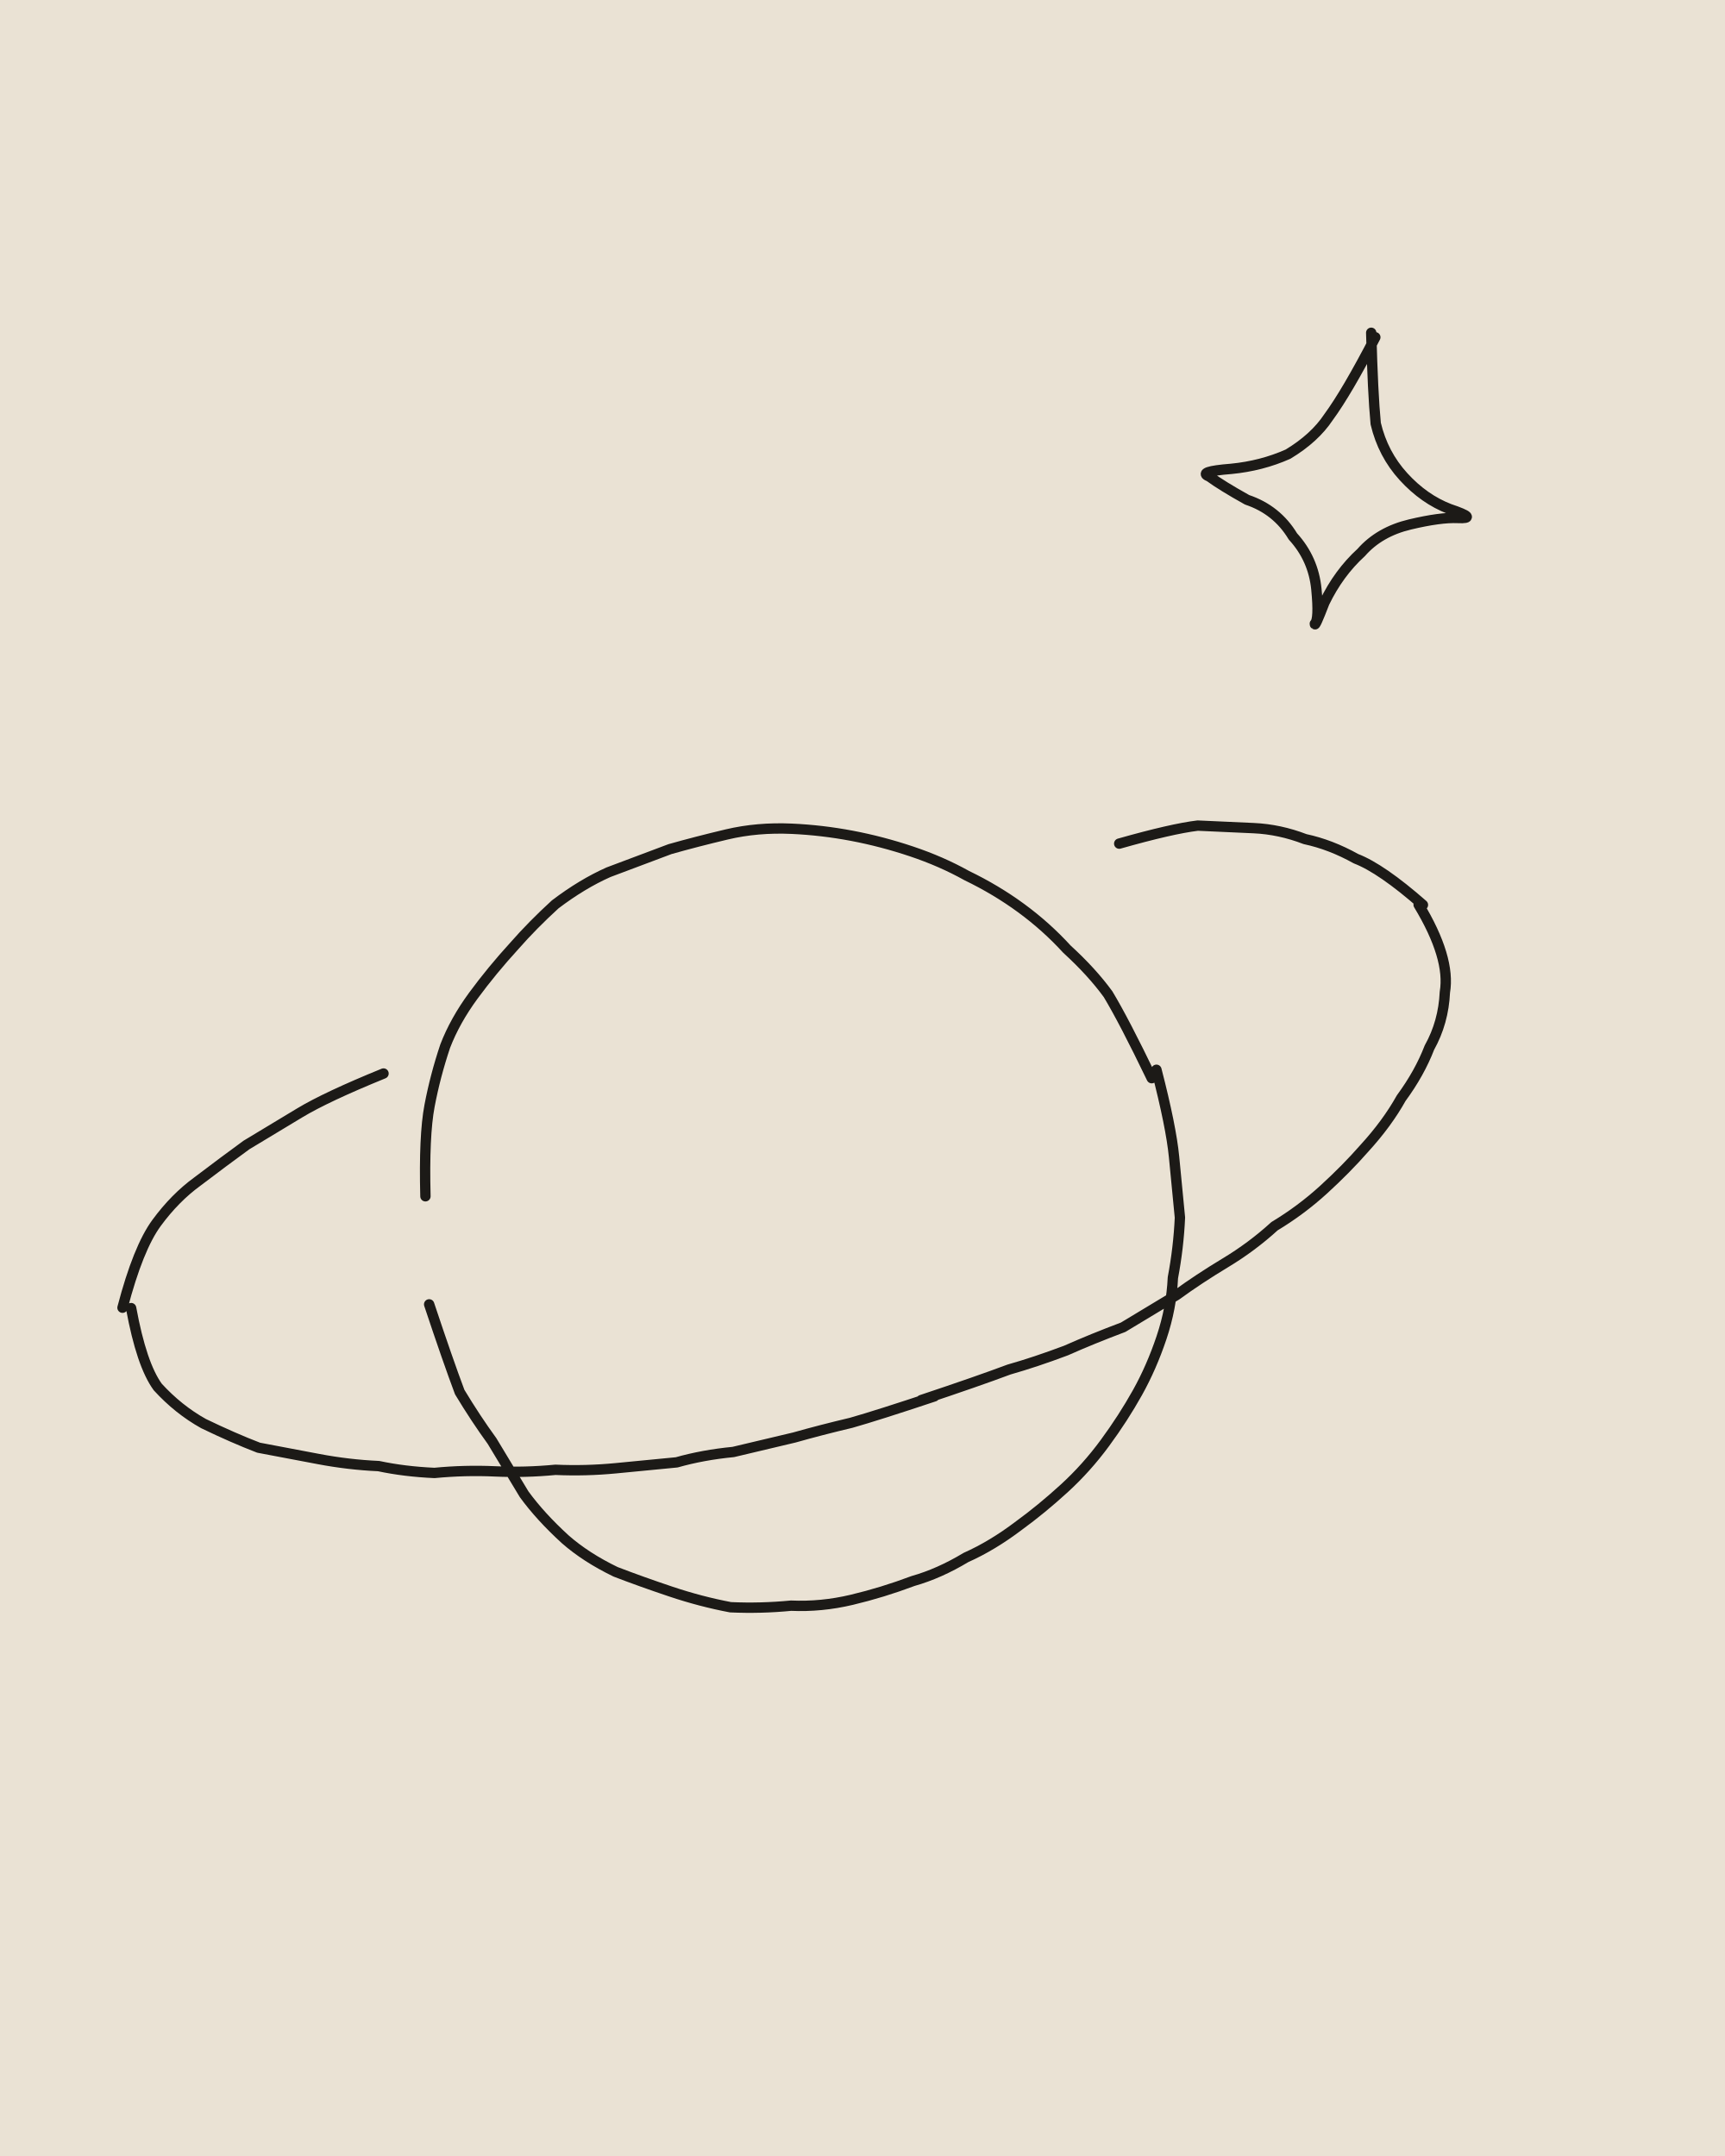
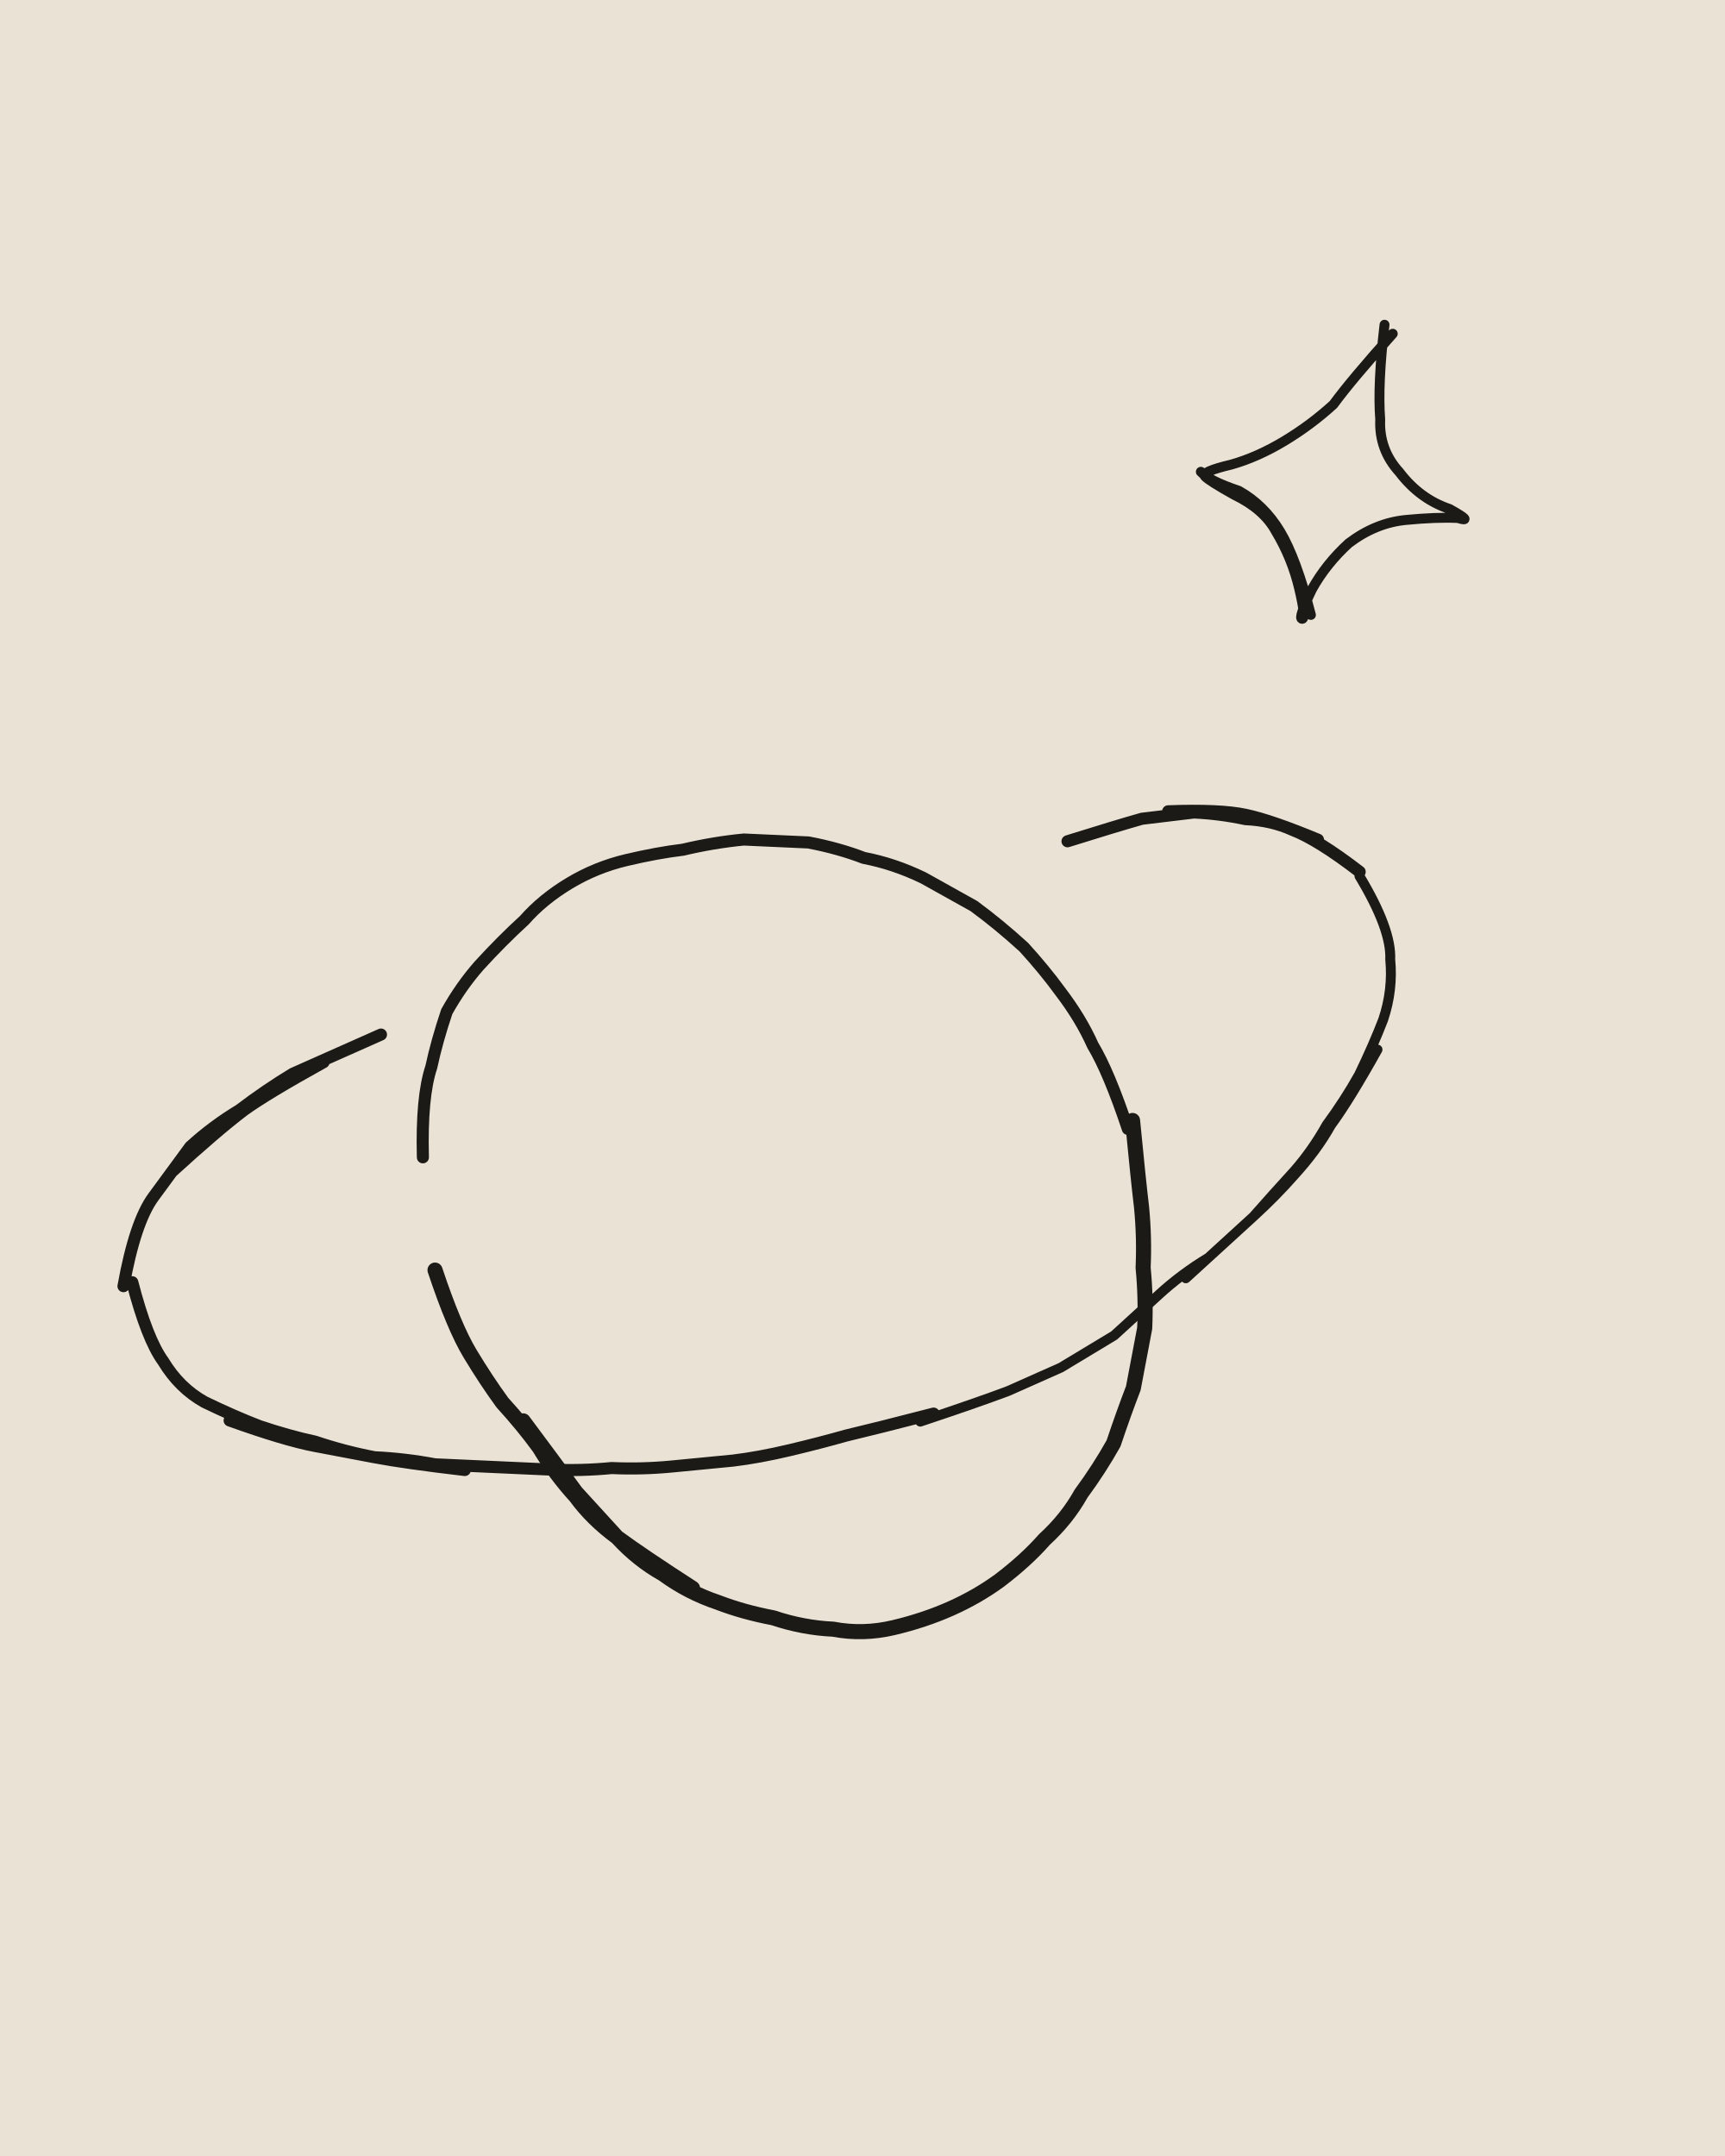
<svg xmlns="http://www.w3.org/2000/svg" viewBox="0 0 400 500" width="400" height="500">
  <path fill="#EAE2D4" d="M0 0h400v500H0z" />
  <g transform="rotate(2.6 200 250)">
-     <g fill="none" stroke="#1C1A17" stroke-width="2.4" stroke-linecap="round" stroke-linejoin="round">
-       <path d="M100 282q-1-14 0-21 1-7 3-14 2-6 6-12 4-6 9-12 4-5 9-10 6-5 12-8 7-3 14-6 6-2 13-4 7-2 15-2 7 0 14 1 7 1 14 3 7 2 13 5 7 3 13 7 6 4 11 9 6 5 10 10 4 6 11 19M268 245q4 13 5 20 1 7 2 14 0 7-1 14 0 7-2 14-2 7-5 13-3 6-7 12-4 6-9 11-5 5-10 9-6 5-12 8-6 4-12 6-7 3-14 5-7 2-14 2-7 1-14 1-7-1-14-3-7-2-13-4-7-3-12-7-6-5-10-10-4-6-8-12-4-5-8-11-3-7-8-20M33 311q3 13 7 18 5 5 11 8 7 3 13 5 7 1 14 2 7 1 14 1 6 1 13 1 7-1 14-1 7 0 14-1 7 0 14-1 7-1 14-2 6-2 13-3 7-2 14-4 6-2 13-4 6-2 19-7M217 324q13-5 20-8 6-2 13-5 6-3 13-6 6-4 12-8 5-4 11-8 6-4 11-9 6-4 11-9 5-5 9-10 5-6 8-12 4-6 6-12 3-6 3-13 1-8-7-20M31 311q3-14 7-20 4-6 9-10 6-5 11-9 6-4 12-8 6-4 19-10M328 204q-10-8-16-10-6-3-12-4-6-2-12-2-7 0-13 0-6 1-18 5M310 72q1 14 2 21 2 7 7 12 5 5 11 7 7 2 2 2-4 0-11 2-7 2-11 7-5 5-8 12-2 6-2 5 1-1 0-8-1-7-6-12-4-6-11-8-6-3-9-5-3-1 5-2 7-1 13-4 6-4 9-9 4-6 10-19" />
+     <g fill="none" stroke="#1C1A17" stroke-width="2.8" stroke-linecap="round" stroke-linejoin="round">
+       <path d="M99 273q-1-14 1-21 1-6 3-13 3-6 7-11 5-6 10-11 4-5 10-9 6-4 13-6 7-2 13-3 7-2 14-3 7 0 15 0 7 1 13 3 7 1 14 4 6 3 12 6 6 4 12 9 5 5 9 10 5 6 8 12 4 6 9 19M33 305q4 13 8 18 4 6 10 9 7 3 13 5 7 2 13 3 7 2 14 3 7 0 14 1 7 0 13 0 7 0 14 0 7 0 14-1 7 0 14-1 7-1 14-2 6-1 13-3 7-2 13-4 7-2 20-6M57 336q13 4 20 5 7 1 14 2 7 1 21 2M31 306q2-15 6-21 4-6 8-12 5-5 11-9 6-5 12-9 6-3 20-10M41 279q10-10 16-15 5-4 18-12M313 197q-10-7-16-9-5-2-11-2-6-1-12-1-6 1-12 2-6 2-17 6M303 190q-11-4-17-5-6-1-18 0" />
+       <path stroke-width="2.3" d="M217 329q13-5 20-8 6-3 12-6 6-4 12-8 5-5 10-10 5-5 11-9 5-5 10-10 4-5 9-11 4-5 7-11 4-6 7-12 3-7 5-13 2-7 1-14 0-7-8-19M277 293q10-10 15-15 5-5 9-10 5-6 8-12 4-6 10-18M313 70q-1 14 0 22 0 7 5 12 5 6 12 8 6 3 2 2-5 0-12 1-7 1-13 6-5 5-8 11-3 7-2 7 1 0-1-7-2-7-6-13-3-5-10-8-6-3-7-4-1-1 6-3 6-2 12-6 6-4 11-9 4-6 13-17M299 138q-4-13-8-19-4-6-10-9-7-2-9-4" />
+       <path stroke-width="3.5" d="M263 257q2 14 3 20 1 7 1 14 1 7 1 14-1 7-2 14-2 6-4 13-3 6-7 12-3 6-8 11-4 5-10 10-5 4-11 7-6 3-13 5-7 2-14 1-7 0-14-2-7-1-13-3-7-2-13-6-6-3-11-8-6-4-10-9-5-5-9-11-4-5-9-10-4-5-8-11-4-6-9-19M166 370q-12-7-18-11-5-5-10-10-4-5-13-16" />
    </g>
  </g>
</svg>
